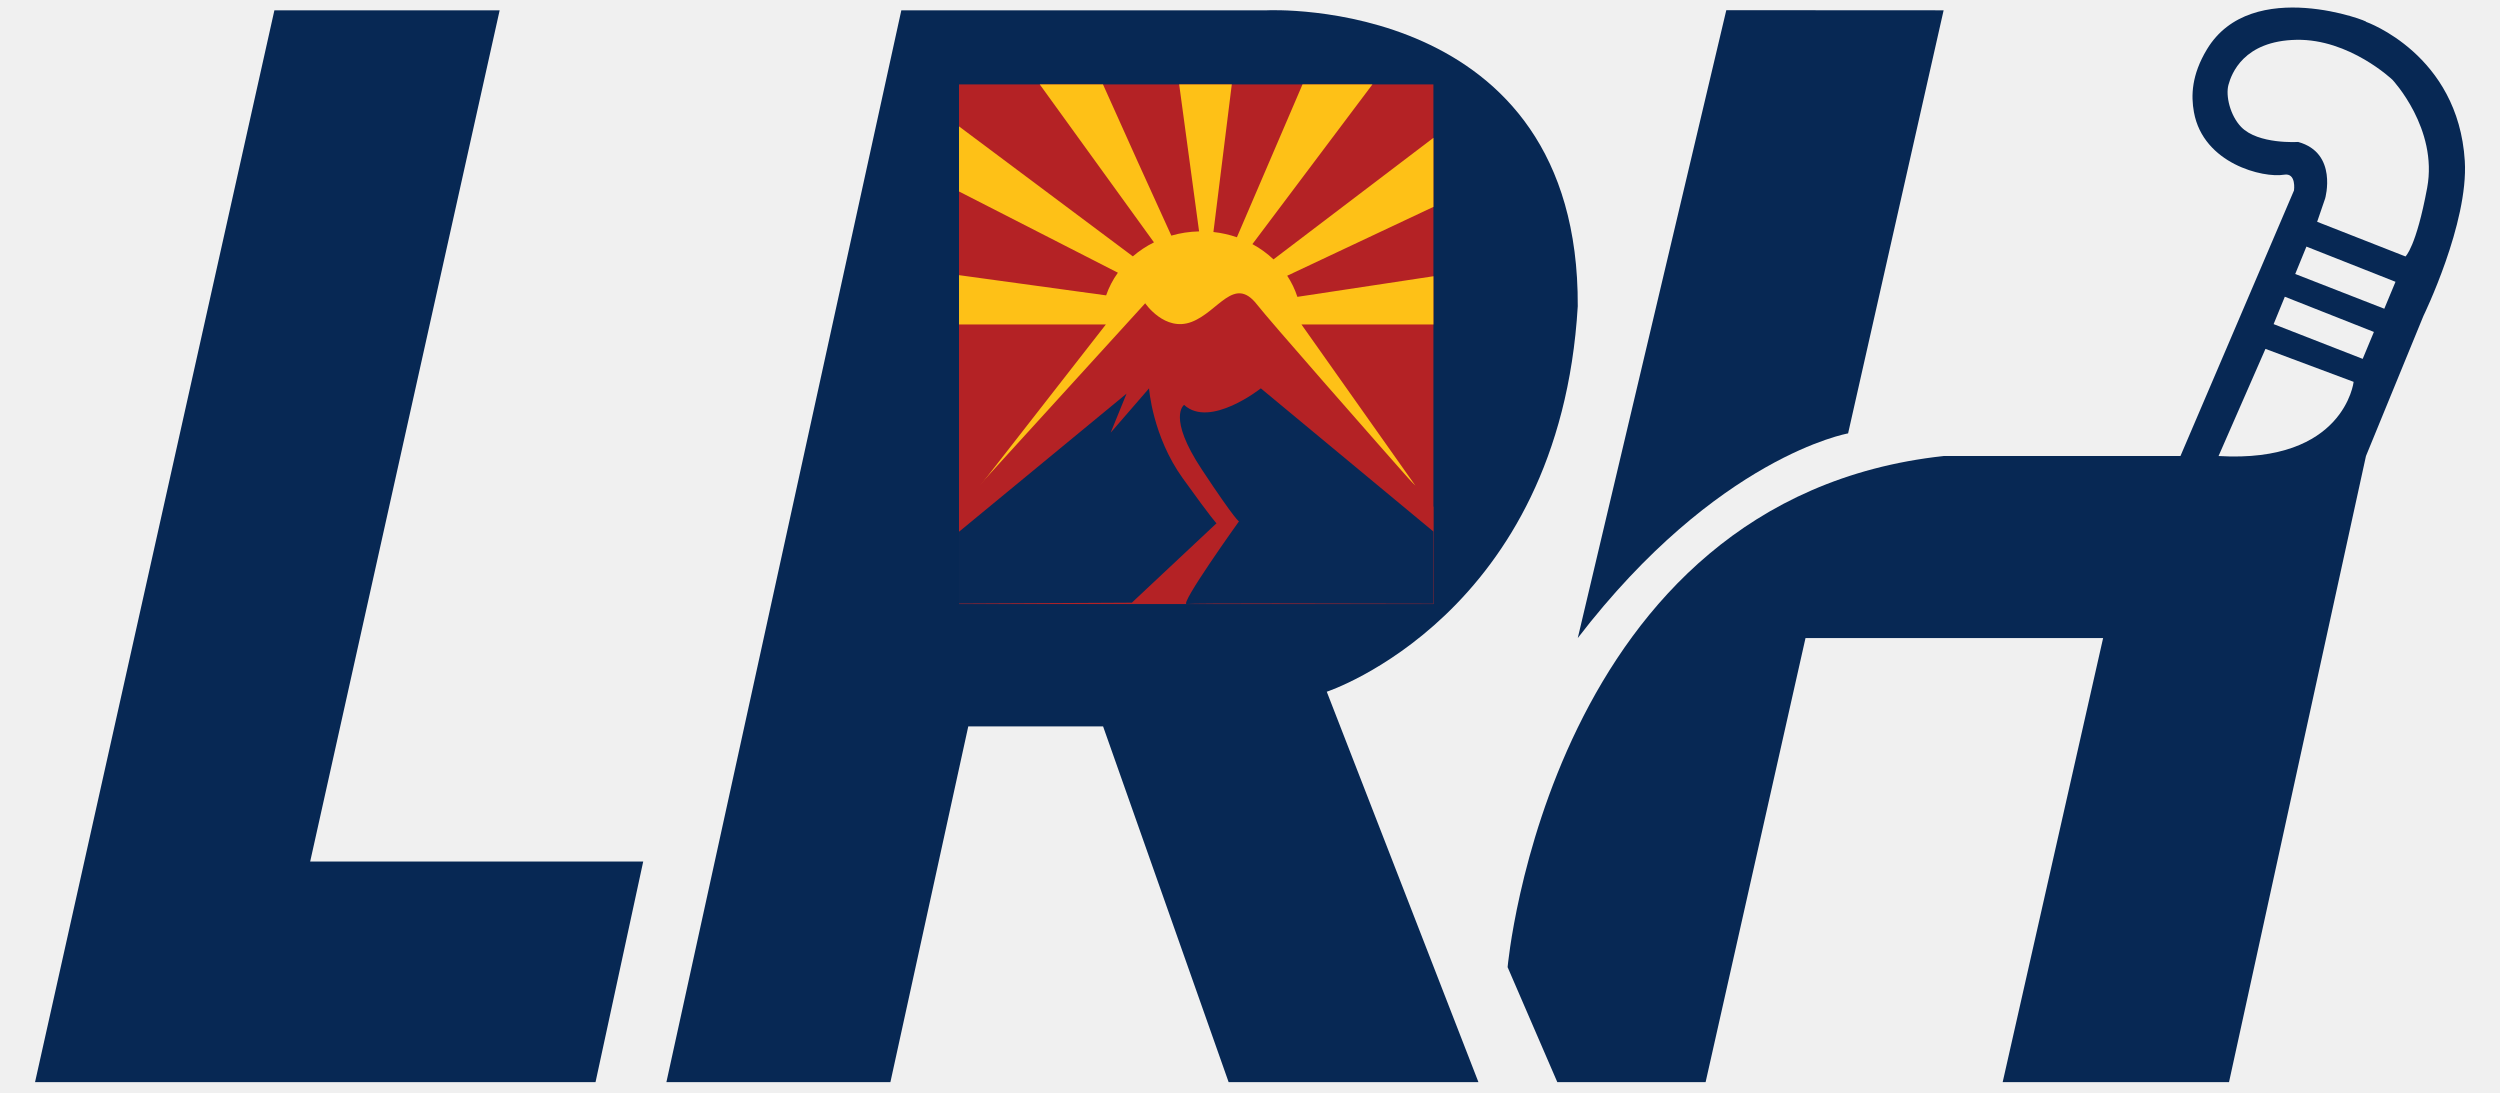
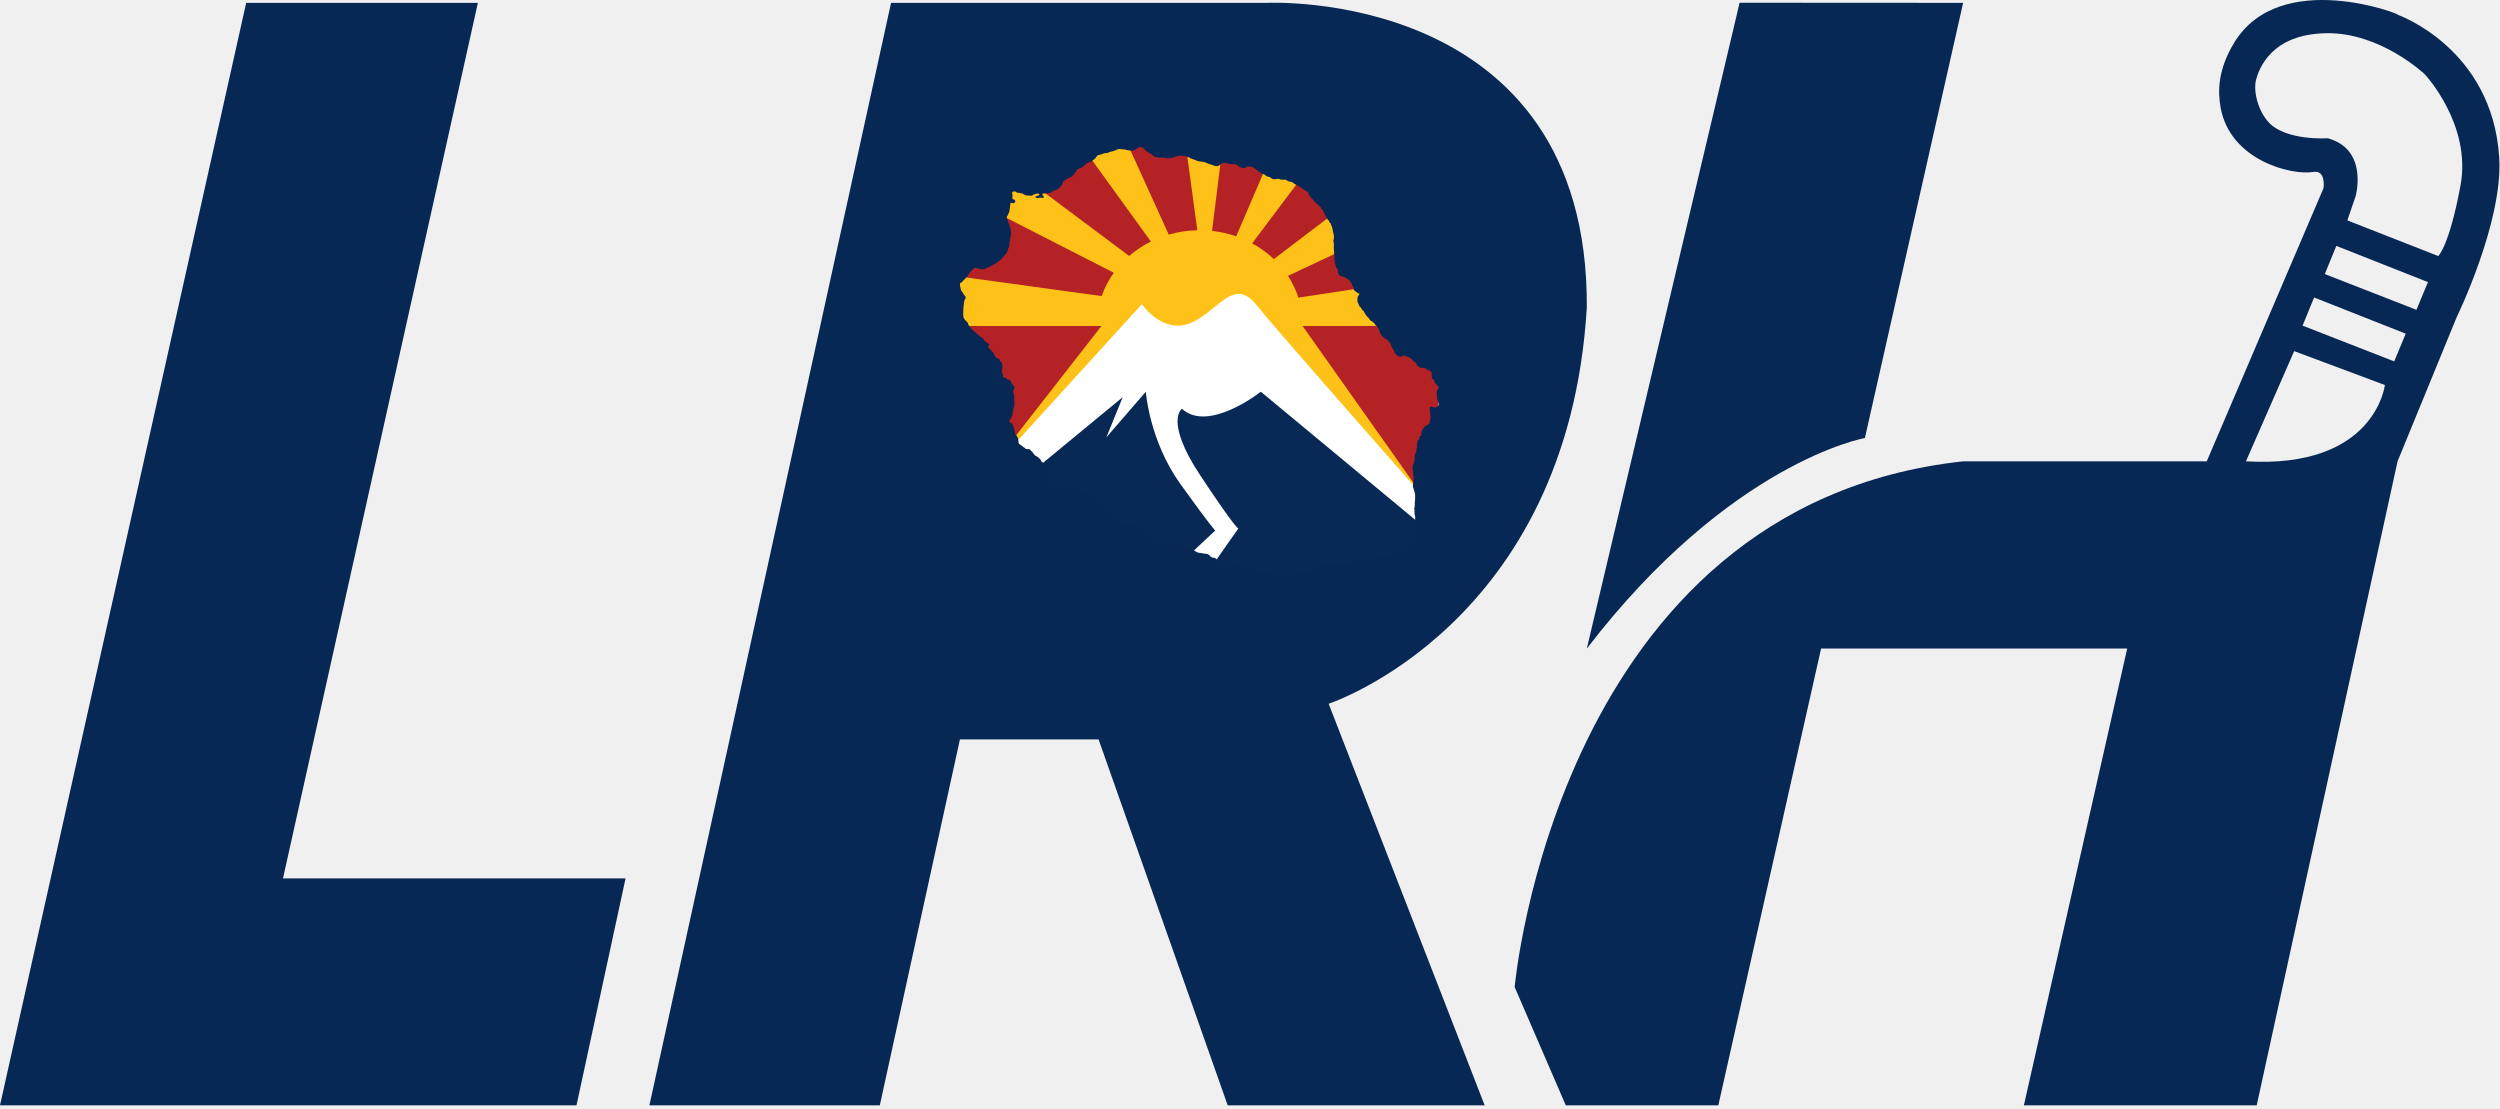
- <svg xmlns="http://www.w3.org/2000/svg" width="2380" height="1040" viewBox="810 1340 2380 1060" version="1.1" xml:space="preserve" style="fill-rule:evenodd;clip-rule:evenodd;stroke-linejoin:round;stroke-miterlimit:2;">
+ <svg xmlns="http://www.w3.org/2000/svg" width="100%" height="100%" viewBox="0 0 566 251" version="1.1" xml:space="preserve" style="fill-rule:evenodd;clip-rule:evenodd;stroke-linejoin:round;stroke-miterlimit:2;">
  <g id="LRH-Complet-logo">
-     <path id="L" d="M1053.362,1350l218.569,0l-183.851,825.95l323.154,0l-46.273,214.05l-543.845,0l232.246,-1040Z" style="fill:#072854;" />
+     <path id="L" d="M55.735,0.647l52.457,0l-44.124,198.228l77.557,0l-11.106,51.372l-130.523,0l55.739,-249.6Z" style="fill:#072854;" />
    <g id="R">
-       <path id="R1" d="M1661.685,1350l354.845,0c0,0 303.006,-14.862 301.498,287.128c-17.777,299.956 -243.541,374.057 -243.541,374.057l147.166,378.815l-242.392,0l-121.822,-345.2l-130.789,0l-75.575,345.2l-217.353,0l227.963,-1040Z" style="fill:#072854;" />
      <g id="Icone-Badge">
-         <rect x="1717.649" y="1421.905" width="460.318" height="504.209" style="fill:#b42225;" />
-         <path d="M1717.649,1654.844l0,-47.859l142.749,19.614c2.701,-7.858 6.567,-15.246 11.412,-21.994l-154.161,-78.817l0,-63.155l168.679,126.119c6.127,-5.3 13.008,-9.877 20.48,-13.583l-110.811,-153.265l61.362,0c20.373,45.805 48.307,107.261 66.301,146.712c8.532,-2.472 17.574,-3.893 26.943,-4.096l-19.324,-142.616l51.056,0l-17.826,143.216c7.926,0.863 15.561,2.602 22.784,5.107l63.655,-148.323l67.834,0l-116.44,154.958c7.534,4.09 14.413,9.086 20.455,14.824l155.171,-117.947l0,66.999l-141.867,66.808c4.184,6.356 7.521,13.23 9.869,20.491l131.999,-19.99l0,46.797l-128.034,0l110.553,156.4l-159.538,-156.4l-68.985,14.724l-196.127,144.671l124.301,-159.395l-142.489,0Z" style="fill:#fec117;" />
-         <path d="M1717.649,1832.654l180.66,-198.385c0,0 19.054,28.08 45.128,18.051c26.074,-10.028 41.117,-45.128 63.18,-17.048c13.233,16.843 102.235,118.113 171.35,196.469l0,94.357l-460.318,0l0,-93.444Z" style="fill:#b42225;" />
-         <path d="M1717.649,1855.958l162.569,-133.999l-15.404,37.868l37.226,-43.002c0,0 3.209,46.211 32.733,87.288c29.524,41.077 32.733,43.644 32.733,43.644l-82.153,77.019l-167.703,0.878l0,-69.695Z" style="fill:#082956;" />
-         <path d="M2177.968,1855.76l0,70.036c-94.318,-0.292 -234.253,-0.573 -239.344,0.302c-7.702,1.324 50.704,-80.268 50.704,-80.268c0,0 -1.925,1.284 -35.942,-50.062c-34.017,-51.346 -17.329,-62.899 -17.329,-62.899c25.031,23.106 74.452,-16.046 74.452,-16.046l167.459,138.937Z" style="fill:#082956;" />
+         <rect x="215.164" y="17.904" width="110.476" height="121.01" style="fill:#b42225;" />
+         <path d="M215.164,73.81l0,-11.486l34.26,4.707c0.648,-1.886 1.576,-3.659 2.739,-5.279l-36.999,-18.916l0,-15.157l40.483,30.269c1.47,-1.272 3.122,-2.37 4.915,-3.26l-26.595,-36.784l14.727,0c4.89,10.993 11.594,25.743 15.912,35.211c2.048,-0.593 4.218,-0.934 6.466,-0.983l-4.638,-34.228l12.253,0l-4.278,34.372c1.902,0.207 3.735,0.624 5.468,1.226l15.277,-35.598l16.28,0l-27.946,37.19c1.808,0.982 3.459,2.181 4.909,3.558l37.241,-28.307l0,16.08l-34.048,16.034c1.004,1.525 1.805,3.175 2.369,4.918l31.68,-4.798l0,11.231l-30.728,0l26.533,37.536l-38.289,-37.536l-16.556,3.534l-47.07,34.721l29.832,-38.255l-34.198,0Z" style="fill:#fec117;" />
+         <path d="M215.164,116.484l43.358,-47.612c0,0 4.573,6.739 10.831,4.332c6.258,-2.407 9.868,-10.831 15.163,-4.092c3.176,4.042 24.536,28.347 41.124,47.153l0,22.646l-110.476,0l0,-22.427Z" style="fill:#FFFFFF;" />
+         <path d="M215.164,122.077l39.017,-32.16l-3.697,9.088l8.934,-10.32c0,0 0.77,11.091 7.856,20.949c7.086,9.858 7.856,10.475 7.856,10.475l-19.717,18.485l-40.249,0.211l0,-16.727l-0,-0Z" style="fill:#082956;" />
+         <path d="M325.641,122.029l0,16.809c-22.636,-0.07 -56.221,-0.138 -57.443,0.072c-1.848,0.318 12.169,-19.264 12.169,-19.264c0,0 -0.462,0.308 -8.626,-12.015c-8.164,-12.323 -4.159,-15.096 -4.159,-15.096c6.007,5.545 17.868,-3.851 17.868,-3.851l40.19,33.345Z" style="fill:#082956;" />
      </g>
+       <path id="R1" d="M201.733,0.647l85.163,0c0,0 72.721,-3.567 72.36,68.911c-4.266,71.989 -58.45,89.774 -58.45,89.774l35.32,90.916l-58.174,0l-29.237,-82.848l-31.389,0l-18.138,82.848l-52.165,0l54.711,-249.6Zm55.986,32.757l0,0c-0.028,0.021 -0.175,0.129 -0.352,0.261l-0.124,0.054l-0.174,0.134l-0.314,0.174l-0.158,0.016c-0.478,0.138 -0.474,0.109 -0.961,-0.003c-0.065,-0.001 -0.444,-0.006 -0.795,-0.171c-0.435,-0.029 -0.432,-0.027 -0.47,-0.031c-0.155,-0.016 -0.138,-0.035 -0.302,-0.052l-0.799,-0.061c-0.231,0.104 -0.211,0.116 -0.461,0.179c-0.15,0.102 -0.138,0.098 -0.325,0.146c-0.545,0.215 -0.533,0.2 -1.104,0.323c-0.151,0.015 -0.14,0.012 -0.151,0.015c-0.118,0.03 -0.066,0.099 -0.176,0.127c-0.397,0.111 -0.38,0.125 -0.797,0.164l-0.161,-0.003c-0.47,0.178 -0.47,0.15 -0.943,0.32c-0.324,0.09 -0.308,0.096 -0.62,0.161c-0.144,0.169 -0.139,0.162 -0.29,0.318c-0.132,0.128 -0.078,0.156 -0.199,0.282c-0.083,0.086 -0.071,0.08 -0.149,0.168l-0.166,0.157c-0.039,0.022 -0.303,0.174 -0.463,0.324c-0.026,0.023 -0.175,0.153 -0.359,0.243l-0.447,0.084l-0.035,0.06c-0.196,0.094 -0.191,0.072 -0.418,0.13c-0.156,0.269 -0.185,0.225 -0.473,0.45c-0.324,0.322 -0.303,0.332 -0.661,0.619l-0.161,0.017c-0.054,0.017 -0.468,0.144 -0.646,0.267l-0.125,0.043c-0.13,0.161 -0.122,0.147 -0.13,0.161c-0.071,0.122 -0.026,0.133 -0.098,0.257l-0.079,0.045c-0.077,0.175 -0.072,0.16 -0.194,0.296c-0.203,0.264 -0.396,0.469 -0.432,0.508c-0.083,0.164 -0.078,0.15 -0.212,0.274c-0.18,0.194 -0.175,0.202 -0.436,0.229c-0.152,0.105 -0.134,0.115 -0.331,0.15c-0.412,0.308 -0.437,0.265 -0.472,0.292l-0.318,0.163l-0.174,0.13l-0.176,0.138c-0.106,0.131 -0.092,0.13 -0.238,0.216l-0.108,0.418c-0.022,0.099 -0.201,0.342 -0.221,0.37c-0.083,0.172 -0.082,0.156 -0.208,0.282l-0.161,0.156l-0.161,0.156c-0.17,0.166 -0.159,0.155 -0.329,0.3c-0.227,0.16 -0.901,0.25 -1.073,0.378c-0.027,0.022 -0.167,0.133 -0.336,0.279l-0.179,0.112l-0.451,0.077c-1.174,0.131 -1.175,0.11 -1.276,0.127c-0.21,0.036 -0.121,0.108 -0.142,0.304c0.202,0.21 0.22,0.199 0.288,0.485c0.097,0.413 -0.34,0.015 -0.94,0.144c-0.061,0.013 -0.632,0.136 -0.782,0.003c-0.41,-0.363 0.062,-0.322 0.579,-0.508c0.022,-0.008 0.226,-0.081 0.141,-0.251c-0.189,-0.376 -0.3,-0.147 -0.722,-0.147l-0.326,0.118c-0.077,0.042 -0.076,0.029 -0.28,0.064c-0.286,0.25 -0.287,0.272 -0.67,0.267l-0.936,-0.064c-0.697,-0.181 -0.646,-0.318 -0.695,-0.357l-0.126,-0.039c-0.075,-0.018 -0.626,-0.153 -0.932,-0.232l-0.315,0.017c-0.04,-0.024 -0.276,-0.168 -0.477,-0.331c-0.229,0.084 -0.224,0.078 -0.473,0.068c-0.282,0.228 -0.253,0.275 -0.129,0.607c0.057,0.401 0.039,0.392 -0.016,0.802c0.041,0.225 -0.02,0.27 0.135,0.321c0.377,0.123 0.448,0.085 0.542,0.48c-0.021,0.05 -0.225,0.544 -0.527,0.432c-0.324,-0.12 -0.387,-0.229 -0.594,0.051l-0.037,0.299c-0.042,0.562 -0.038,0.546 -0.134,1.113c-0.036,0.349 0.018,0.361 -0.166,0.649c-0.016,0.022 -0.014,0.023 -0.249,0.589c-0.195,0.334 -0.211,0.323 -0.216,0.356l-0.009,0.443c0.355,0.385 0.254,0.429 0.345,0.936c0.161,0.216 0.179,0.197 0.19,0.217l0.12,0.591c0.192,0.47 0.194,0.465 0.207,0.507c0.07,0.713 0.078,0.711 0.082,0.773l0.001,0.641l-0.087,0.616l-0.062,0.18l-0.062,0.464c-0.068,0.244 -0.049,0.236 -0.115,0.482l-0.088,0.938l-0.184,0.364c-0.047,0.13 -0.12,0.393 -0.13,0.428c-0.016,0.071 -0.114,0.493 -0.396,0.815c-0.234,0.256 -0.223,0.241 -0.465,0.486c-0.23,0.276 -0.138,0.348 -0.434,0.502l-0.042,0.131c-0.174,0.158 -0.161,0.147 -0.339,0.296c-0.135,0.12 -0.121,0.119 -0.291,0.194l-0.173,0.141c-0.039,0.024 -0.297,0.186 -0.477,0.314c-0.039,0.024 -0.297,0.186 -0.474,0.323l-0.141,0.035l-0.35,0.252c-0.104,0.06 -0.104,0.038 -0.291,0.058c-0.164,0.146 -0.157,0.141 -0.337,0.269c-0.106,0.056 -0.106,0.037 -0.296,0.058c-0.227,0.172 -0.247,0.12 -0.482,0.29c-0.332,0.073 -0.302,0.144 -0.654,0.156l-0.627,-0.1l-0.641,-0.083c-0.494,-0.317 -0.795,-0.017 -0.796,-0.016c-0.27,0.312 -0.363,0.355 -0.403,0.373l-0.032,0.142l-0.166,0.161c-0.027,0.023 -0.17,0.143 -0.322,0.3l-0.129,0.17c-0.028,0.088 -0.14,0.444 -0.661,0.948c-0.902,0.872 -0.858,0.897 -0.94,0.967l-0.176,0.146c-0.139,0.106 -0.139,0.088 -0.298,0.141c0.033,0.317 0.044,0.306 0.012,0.617c0.114,0.312 0.114,0.296 0.163,0.622c0.012,0.155 0.14,0.438 0.156,0.474c0.123,0.17 0.236,0.316 0.257,0.343c0.107,0.146 0.072,0.155 0.184,0.301c0.022,0.04 0.172,0.307 0.323,0.469c0.506,0.52 0.026,0.587 -0.137,1.292c-0.041,0.873 -0.154,0.855 -0.174,1.738l-0.012,0.472c-0.012,0.127 -0.109,1.174 0.14,1.587l0.046,0.127c0.144,0.171 0.135,0.161 0.283,0.339c0.118,0.125 0.113,0.117 0.188,0.275l0.131,0.036c0.154,0.163 0.147,0.152 0.277,0.344c0.07,0.325 0.013,0.347 0.235,0.58c0.146,0.178 0.138,0.168 0.275,0.353c0.024,0.038 0.186,0.296 0.344,0.435c0.378,0.204 0.317,0.317 0.473,0.479l0.168,0.152c0.174,0.065 0.166,0.061 0.292,0.191c0.159,0.155 0.297,0.279 0.323,0.302l0.172,0.144c0.171,0.066 0.164,0.06 0.3,0.185c0.131,0.121 0.124,0.117 0.181,0.278c0.193,0.036 0.179,0.036 0.319,0.151c0.183,0.063 0.174,0.06 0.309,0.202c0.08,0.356 0.708,0.876 0.783,0.939c0.176,0.06 0.167,0.06 0.315,0.158c0.473,0.232 0.283,0.358 0.175,0.53c-0.035,0.163 -0.034,0.147 -0.064,0.299c-0.051,0.256 0.081,0.206 0.224,0.42c0.445,0.195 0.324,0.322 0.629,0.642c0.157,0.075 0.145,0.07 0.256,0.217l0.081,0.282c0.113,0.173 0.225,0.323 0.246,0.35l0.055,0.118c0.176,0.214 0.189,0.192 0.299,0.463l0.437,0.086l0.042,0.069c0.167,0.072 0.156,0.069 0.258,0.217c0.066,0.137 0.024,0.135 0.086,0.265c0.007,0.015 0,0 0.119,0.175c0.178,0.054 0.169,0.053 0.275,0.19l0.084,0.449c0.091,0.247 0.101,0.234 0.103,0.491l-0.062,0.617l-0.074,0.492c0.001,0.018 -0.111,0.048 0.296,0.792l-0.098,0.455c0.148,0.066 0.138,0.055 0.262,0.157l0.448,0.071c0.177,0.114 0.319,0.234 0.345,0.257c0.032,0.012 -0.003,0.087 0.029,0.098c0.022,0.008 0.412,0.052 0.448,0.056c0.358,0.308 0.216,0.4 0.525,0.767c0.112,0.152 0.106,0.144 0.146,0.332c0.161,0.155 0.151,0.146 0.318,0.31l0.108,0.191c-0.003,0.064 -0.028,0.548 -0.176,0.784l-0.098,0.332c0.087,0.417 0.089,0.404 0.221,0.802c0.118,0.942 -0.08,0.949 0.092,1.879l0.008,0.332c-0.055,0.251 -0.056,0.233 -0.156,0.474c-0.022,0.074 0.004,0.062 -0.183,0.946l-0.112,0.647c-0.056,0.414 -0.146,0.372 -0.282,0.771c-0.136,0.298 -0.151,0.274 -0.381,0.506c-0.079,0.443 -0.082,0.491 0.293,0.741l0.303,0.186l0.049,0.131c0.105,0.254 0.108,0.236 0.178,0.471l0.114,0.187c0.016,0.084 -0.006,0.072 0.01,0.159c0.005,0.027 0.006,0.024 0.078,0.331l0.145,0.484l0.11,0.439l0.006,0.15c0.147,0.164 0.139,0.156 0.282,0.322c0.123,0.138 0.119,0.13 0.192,0.297c0.167,0.318 0.135,0.315 0.194,0.674c0.065,0.393 0.061,0.378 0.117,0.766c0.072,0.09 0.021,0.126 0.132,0.163c0.084,0.028 0.266,0.17 0.288,0.187c0.185,0.14 0.177,0.134 0.349,0.278l0.168,0.131l0.301,0.19c0.168,0.142 0.305,0.257 0.332,0.279l0.437,0.105l0.32,-0.044c0.337,0.116 0.262,0.194 0.49,0.456l0.29,0.19c0.056,0.088 0.041,0.084 0.089,0.277c0.39,0.192 0.247,0.336 0.573,0.623l0.15,0.021l0.306,0.182l0.174,0.133c0.311,0.242 0.296,0.235 0.546,0.523c0.092,0.323 0.043,0.368 0.354,0.521c0.172,0.124 0.311,0.246 0.336,0.268c0.04,0.034 0.284,0.237 0.519,0.403c0.254,0.075 0.265,0.071 0.35,0.332c0.156,0.177 0.064,0.257 0.277,0.343c0.055,0.022 0.092,0.168 0.096,0.184l0.083,0.463c-0.047,0.472 0.083,0.446 0.185,0.916c0.216,0.263 0.194,0.304 -0.003,0.57c-0.128,0.16 -0.226,0.14 -0.166,0.862c0.076,0.089 0.025,0.127 0.138,0.162c0.042,0.013 0.023,0.034 0.435,0.349c0.192,0.137 0.179,0.127 0.342,0.289l0.301,0.163c0.334,0.04 0.322,0.029 0.638,0.125l0.156,0.014l0.638,0.149l0.309,0.031c0.496,0.047 0.48,0.048 0.957,0.139c0.646,0.06 0.645,-0.035 1.272,0.146c0.256,0.053 0.238,0.057 0.475,0.155l0.153,0.015l0.481,0.145l0.15,0.019l0.605,0.095l0.328,0.128l0.03,0.082c0.413,0.046 0.389,0.079 0.782,0.182l0.474,0.165l0.174,0.127c0.308,0.021 0.302,0.015 0.588,0.111c0.291,0.143 0.277,0.138 0.529,0.348c0.214,0.039 0.211,0.028 0.286,0.067c0.179,0.12 0.445,0.276 0.485,0.299l0.173,0.135l0.323,0.149c0.035,0.033 0.357,0.337 0.342,0.491c-0.003,0.027 -0.013,0.123 0.158,0.303c0.262,0.124 0.221,0.162 0.406,0.374l0.167,0.154l0.175,0.138l0.168,0.151l0.149,0.169l0.183,0.293l0.279,0.194c0.036,0.044 -0.023,0.063 0.344,0.619l0.02,0.312c0.176,0.312 0.256,0.259 0.337,0.602c0.163,0.159 0.154,0.15 0.306,0.318l0.274,0.194l0.172,0.141c0.16,0.159 0.299,0.284 0.326,0.308c0.173,0.061 0.158,0.059 0.303,0.17c0.296,0.219 0.33,0.135 0.618,0.342c0.249,0.149 0.261,0.099 0.498,0.257c0.25,0.049 0.21,0.139 0.466,0.181l0.79,0.148l0.31,0.03c0.257,0.03 0.254,-0.002 0.49,0.118l0.467,0.159c0.702,-0.064 0.69,-0.058 1.407,-0.051l0.183,0.085c0.173,0.145 0.164,0.138 0.332,0.286c0.233,0.053 0.173,0.144 0.397,0.233c0.002,0.243 -0.006,0.227 -0.068,0.452l0.001,0.287c0.176,0.048 0.17,0.043 0.296,0.171c0.116,0.148 0.113,0.135 0.17,0.321c0.113,0.183 0.253,0.315 0.278,0.339c0.368,0.259 0.345,0.291 0.785,0.371c0.071,0.017 0.519,0.122 0.834,0.359c0.306,0.075 0.293,0.089 0.606,0.114l0.462,-0.003c0.06,0.033 0.129,0.047 0.189,0.08c0.016,0.009 0.108,0.059 0.145,0.177c0.033,0.105 0.07,0.06 0.157,0.134c0.393,-0.37 0.639,-0.487 0.731,0.036c0.01,0.057 0.034,0.192 0.393,0.61l0.143,0.173l0.023,0.145c0.176,0.017 0.159,0.004 0.59,-0.039l0.03,-0.072c0.074,-0.011 0.075,0.025 0.932,-0.072l0.318,-0.052c0.713,0.167 0.712,0.088 1.433,0.248c0.029,0.023 0.132,0.314 1.078,0.54c0.017,0.004 0.34,0.199 0.37,0.217c0.178,0.152 0.166,0.14 0.322,0.299c0.265,0.013 0.26,0.014 0.479,0.155l0.434,0.121c0.071,0.016 0.459,0.101 0.82,0.384l0.312,0.162c0.307,0.081 0.298,0.062 0.612,0.093l0.332,0.056l0.458,0.089c0.51,0.098 0.55,-0.073 0.991,0.216c0.403,0.214 0.332,0.311 0.487,0.465l0.13,0.042c0.32,0.272 0.348,0.179 0.765,0.217l0.18,0.106c0.339,0.257 0.407,0.211 0.507,0.637c-0.683,1.016 0.294,0.58 0.342,0.558c-0.044,-0.324 -0.063,-0.326 -0.048,-0.35c0.049,-0.073 0.088,-0.001 0.134,-0.07l0.329,-0.123c0.258,0.017 0.246,0.021 0.48,0.104c0.844,0.02 0.894,-0.155 1.61,0.304c0.066,0.013 0.229,0.046 0.763,0.341l0.477,-0.059c0.061,-0.007 0.694,-0.076 0.758,-0.12c0.153,-0.106 0.126,-0.141 0.311,-0.174c0.218,-0.154 0.198,-0.173 0.219,-0.183l0.599,-0.1c0.563,-0.277 0.631,0.096 0.687,0.162c0.229,0.244 0.224,0.228 0.448,0.491c0.2,0.155 0.197,0.137 0.444,0.213l0.04,0.067c0.457,0.125 0.43,0.186 0.9,0.282c0.17,0.108 0.158,0.098 0.17,0.108c0.053,0.046 0.002,0.066 0.054,0.111c0.019,0.041 0.152,0.324 0.31,0.468l0.171,0.154c0.148,0.143 0.134,0.135 0.148,0.143c0.127,0.077 0.142,0.024 0.264,0.099l0.034,0.084c0.18,0.049 0.172,0.043 0.326,0.148l0.134,0.042c0.462,0.305 0.902,0.124 0.936,0.119c1.177,-0.302 1.223,-0.201 1.266,-0.295c0.061,-0.132 0.466,-0.382 0.51,-0.409l0.455,-0.075c0.976,-0.007 0.966,-0.012 1.91,-0.009l0.606,0.103c0.185,0.082 0.342,0.195 0.369,0.215c0.237,0.282 0.085,0.347 0.294,0.662c0.025,0.022 0.164,0.145 0.332,0.254c0.047,-0.002 0.303,-0.012 0.589,0.02c0.078,-0.213 0.077,-0.212 0.283,-0.33l0.179,-0.149c0.152,-0.114 0.14,-0.134 0.339,-0.142c0.166,-0.144 0.158,-0.138 0.335,-0.278c0.189,-0.047 0.228,0.005 0.302,-0.184c0.061,-0.156 0.888,-0.17 0.967,-0.172l0.475,0.151c0.544,-0.034 0.534,0.011 1.078,-0.018c0.162,-0.146 0.155,-0.139 0.327,-0.283l0.173,-0.136c0.158,-0.174 0.146,-0.162 0.324,-0.307c0.246,-0.182 0.232,-0.194 0.277,-0.494c0.027,-0.18 0.064,-0.143 0.217,-0.254l0.453,-0.052c0.486,-0.021 0.475,-0.03 0.956,-0.025l0.473,0.149l1.585,-0.003l0.455,0.087c0.318,0.115 0.318,0.054 0.665,0.023c0.651,-0.031 0.651,0.03 1.259,-0.198l0.468,0.024c0.45,-0.06 0.428,-0.094 0.818,-0.32c0.204,-0.091 0.201,-0.075 0.422,-0.112c0.166,-0.145 0.157,-0.138 0.34,-0.273c0.378,-0.039 0.484,-0.211 0.512,-0.225l0.446,-0.076c0.161,-0.047 0.624,-0.183 2.076,-0.251l0.617,-0.076c0.787,-0.179 1.133,-0.19 1.233,-0.193c0.054,-0.169 0.05,-0.158 0.148,-0.299l0.045,-0.132c0.123,-0.132 0.108,-0.13 0.28,-0.217c0.163,-0.097 0.16,-0.088 0.356,-0.111l0.481,0.124c0.087,0.003 0.805,0.029 1.079,0.111c0.335,0.097 0.319,0.097 0.661,0.154l0.463,-0.097c0.185,-0.071 0.169,-0.07 0.185,-0.071c0.065,-0.006 0.046,0.052 0.117,0.045c0.166,-0.138 0.159,-0.133 0.332,-0.266c0.215,-0.152 0.214,-0.133 0.476,-0.184c0.052,-0.018 0.458,-0.156 0.617,-0.308c0.333,-0.311 0.284,-0.35 0.65,-0.614c0.026,-0.024 0.165,-0.151 0.325,-0.308l0.154,-0.163c0.309,-0.2 0.353,-0.095 0.637,-0.314l0.159,-0.157c0.133,-0.124 0.126,-0.119 0.3,-0.189l0.04,-0.074c0.351,-0.108 0.331,-0.129 0.58,-0.394c0.029,-0.03 0.092,-0.004 0.121,-0.034c0.24,-0.251 0.039,-0.376 0.52,-0.914c0.111,-0.189 0.058,-0.227 0.292,-0.335c0.106,-0.285 0.139,-0.249 0.335,-0.463c0.142,-0.173 0.13,-0.159 0.28,-0.329l0.141,-0.726c0.081,-0.254 0.079,-0.24 0.102,-0.506c-0.016,-0.031 -0.012,-0.03 -0.07,-0.289c-0.021,-0.04 -0.162,-0.314 -0.28,-0.49c-0.09,-0.489 -0.162,-0.463 -0.181,-0.957c-0.04,-0.331 -0.045,-0.317 0.005,-0.642c-0.161,-0.393 -0.155,-0.866 -0.154,-0.942c-0.054,-0.327 -0.049,-0.313 -0.015,-0.634c-0.086,-0.259 -0.138,-0.268 0.005,-0.496c0.111,-0.702 0,-0.701 0.077,-1.401c0.004,-0.038 0.203,-1.517 -0.082,-2.217l-0.153,-0.473c-0.028,-0.258 -0.11,-0.227 -0.15,-0.484c-0.074,-0.405 -0.108,-0.397 -0.013,-0.803c0.009,-0.398 0.004,-0.391 0.018,-0.473l0.105,-0.616l0.042,-0.323c-0.134,-0.394 -0.107,-0.386 -0.15,-0.798l-0.014,-0.469l-0.15,-0.637c-0.016,-0.102 -0.008,-0.097 -0,-0.488l0.091,-0.455l0.082,-0.185c0.132,-0.175 0.235,-0.557 0.249,-0.607c0.071,-1.044 0.088,-1.034 0.092,-1.124l0.011,-0.473l0.116,-0.184c0.272,-0.314 0.173,-0.349 0.242,-0.757l0.019,-0.152c0.199,-0.78 0.07,-0.781 0.148,-1.59c0.017,-0.053 0.146,-0.47 0.231,-0.659c0.121,-0.143 0.111,-0.136 0.284,-0.187c-0.077,-0.743 0.219,-0.66 0.332,-0.784c0.285,-0.315 -0.175,-0.752 0.638,-1.735l0.196,-0.293l0.165,-0.146c0.112,-0.06 0.102,-0.038 0.289,-0.064c0.042,-0.031 0.313,-0.226 0.503,-0.418c0.108,-0.13 0.099,-0.129 0.254,-0.195c-0.022,-0.25 -0.024,-0.248 -0.023,-0.27c0.004,-0.098 0.037,-0.081 0.041,-0.178c0.065,-0.318 0.048,-0.306 0.111,-0.62l0.042,-0.329c-0.064,-0.645 -0.03,-0.653 -0.124,-0.786c-0.004,-0.101 -0.034,-0.957 -0.077,-1.262c0.184,-0.51 0.351,-0.256 0.875,-0.104c0.216,-0.013 0.208,0.007 0.465,0.05l0.15,-0.148c0.057,-0.055 0.076,0.019 0.134,-0.029c0.096,-0.078 0.09,-0.072 0.18,-0.144c0.185,-0.148 0.251,-0.392 0.261,-0.431l-0.16,-0.498l-0.132,-0.581c-0.111,-0.163 -0.098,-0.155 -0.141,-0.346c0.002,-0.05 0.012,-0.312 -0.014,-0.632c-0.028,-0.244 -0.009,-0.235 -0.04,-0.485l0.086,-0.628l0.139,-0.172c0.143,-0.185 0.133,-0.285 0.131,-0.312c-0.029,-0.299 -0.044,-0.293 -0.041,-0.318c0.046,-0.406 -0.655,-0.399 -0.82,-1.11l-0.097,-0.418c-0.16,-0.064 -0.153,-0.058 -0.284,-0.173c-0.354,-0.41 -0.186,-0.466 -0.23,-0.996c-0.05,-0.419 0.054,-0.451 -0.219,-0.776c-0.824,-0.362 -1.054,-0.539 -1.136,-0.601c-0.347,-0.258 -0.4,-0.069 -1.365,-0.269c-0.172,-0.114 -0.16,-0.104 -0.172,-0.114c-0.045,-0.038 0.002,-0.057 -0.04,-0.093c-0.18,-0.058 -0.171,-0.06 -0.317,-0.174l-0.124,-0.181l-0.18,-0.464c-0.169,-0.14 -0.435,-0.292 -0.474,-0.314c-0.235,-0.191 -0.275,-0.154 -0.38,-0.446c-0.198,-0.192 -0.217,-0.152 -0.423,-0.331l-0.31,-0.167l-0.168,-0.124l-0.151,-0.018c-0.33,-0.145 -0.356,-0.067 -0.642,-0.301c-0.776,0.028 -0.793,0.582 -1.433,0.161c-0.185,-0.042 -0.167,-0.051 -0.318,-0.184c-0.162,-0.164 -0.154,-0.156 -0.311,-0.321c-0.145,-0.155 -0.145,-0.153 -0.157,-0.167c-0.285,-0.333 -0.099,-0.423 -0.345,-0.779c-0.342,-0.494 -0.35,-0.479 -0.374,-0.525c-0.089,-0.202 -0.064,-0.197 -0.107,-0.427c-0.214,-0.283 -0.148,-0.309 -0.309,-0.633c-0.023,-0.026 -0.145,-0.162 -0.291,-0.323l-0.157,-0.155c-0.25,-0.218 -0.235,-0.219 -0.484,-0.445c-0.254,-0.04 -0.249,-0.04 -0.456,-0.205l-0.146,-0.171l-0.161,-0.157c-0.173,-0.158 -0.166,-0.151 -0.326,-0.309l-0.036,-0.139c-0.23,-0.286 -0.164,-0.312 -0.309,-0.645l-0.024,-0.148l-0.142,-0.323l-0.15,-0.309c-0.283,-0.353 -0.232,-0.389 -0.597,-0.664l-0.189,-0.292l-0.147,-0.166c-0.024,-0.025 -0.155,-0.159 -0.317,-0.306l-0.308,-0.174c-0.283,-0.204 -0.276,-0.192 -0.483,-0.474l-0.032,-0.137c-0.024,-0.024 -0.155,-0.155 -0.308,-0.301c-0.394,-0.349 -0.318,-0.399 -0.638,-0.816c-0.105,-0.153 -0.103,-0.144 -0.154,-0.319c-0.116,-0.13 -0.045,-0.16 -0.18,-0.293c-0.165,-0.07 -0.156,-0.068 -0.278,-0.187c-0.142,-0.175 -0.186,-0.414 -0.194,-0.453c-0.264,-0.109 -0.228,-0.144 -0.41,-0.364c-0.153,-0.246 -0.222,-0.543 -0.234,-0.593c-0.123,-0.172 -0.12,-0.159 -0.208,-0.361c-0.036,-0.54 -0.056,-0.527 0.022,-1.075c0.303,-0.654 0.381,-0.601 0.403,-0.659c0.087,-0.225 -0.052,-0.156 -0.132,-0.181c-0.27,-0.085 -0.782,-0.507 -0.844,-0.558c-0.249,-0.222 -0.244,-0.216 -0.249,-0.224c-0.089,-0.292 -0.063,-0.285 -0.098,-0.592c-0.051,-0.068 -0.434,-0.576 -0.466,-0.959c-0.142,-0.168 -0.136,-0.16 -0.267,-0.336l-0.178,-0.299c-0.323,-0.344 -0.349,-0.295 -0.766,-0.505c-0.187,-0.126 -0.174,-0.116 -0.343,-0.261c-0.328,-0.052 -0.306,-0.071 -0.616,-0.164c-0.067,-0.003 -0.581,-0.026 -0.695,-0.48c-0.014,-0.021 -0.058,0.018 -0.19,-0.364c-0.052,-0.568 0.146,-0.69 -0.341,-0.993l-0.084,-0.24c-0.19,-0.627 -0.192,-0.624 -0.2,-0.67l-0.09,-0.457c-0.063,-0.302 -0.063,-0.3 -0.068,-0.327c-0.016,-0.089 0.005,-0.076 -0.011,-0.162c-0.041,-0.636 -0.092,-1.882 -0.099,-2.046l-0.062,-0.645c-0.001,-0.8 0.096,-0.801 -0.09,-1.578l0.006,-0.163c0.05,-0.325 0.057,-0.309 0.137,-0.637l-0.038,-0.49l-0.096,-0.45l-0.075,-0.334l-0.143,-0.64l-0.017,-0.152c-0.1,-0.648 -0.249,-0.593 -0.427,-1.215l-0.102,-0.044l-0.198,-0.29l-0.026,-0.148c-0.154,-0.156 -0.144,-0.145 -0.297,-0.319c-0.357,-0.437 -0.345,-0.576 -0.34,-0.633c0.013,-0.149 -0.066,-0.097 -0.12,-0.175l-0.17,-0.31c-0.156,-0.215 -0.151,-0.212 -0.183,-0.475c-0.235,-0.235 -0.255,-0.23 -0.306,-0.618c-0.289,-0.096 -0.421,-0.208 -0.475,-0.638c-0.273,-0.1 -0.228,-0.144 -0.421,-0.355l-0.168,-0.147c-0.354,-0.296 -0.347,-0.282 -0.666,-0.607c-0.437,-0.446 -0.383,-0.48 -0.808,-0.942c-0.254,-0.122 -0.216,-0.156 -0.405,-0.372c-0.012,-0.038 -0.084,-0.27 -0.22,-0.44c-0.096,-0.148 -0.093,-0.136 -0.153,-0.316c-0.032,-0.039 0.012,-0.11 -0.02,-0.149c-0.104,-0.128 -0.149,-0.055 -0.264,-0.186c-0.171,-0.131 -0.443,-0.282 -0.482,-0.304c-0.326,-0.231 -0.331,-0.198 -0.645,-0.454c-0.175,-0.067 -0.162,-0.064 -0.308,-0.18c-0.17,-0.137 -0.156,-0.127 -0.17,-0.137c-0.059,-0.042 -0.067,-0.002 -0.129,-0.045c-0.176,-0.128 -0.446,-0.277 -0.486,-0.299c-0.298,-0.2 -0.325,-0.125 -0.625,-0.332c-0.18,-0.144 -0.17,-0.136 -0.344,-0.277c-0.118,-0.088 -0.114,-0.067 -0.267,-0.092l-0.187,-0.083l-0.453,-0.071l-0.187,-0.09c-0.176,-0.116 -0.444,-0.266 -0.484,-0.288c-0.279,-0.04 -0.278,-0.03 -0.3,-0.039l-0.632,0.011l-0.314,-0.029c-0.177,-0.125 -0.161,-0.117 -0.177,-0.125c-0.072,-0.037 -0.074,0.008 -0.143,-0.027l-0.475,0.017c-0.881,0.12 -0.925,0.122 -1.616,-0.441c-0.233,-0.029 -0.232,-0.021 -0.287,-0.047l-0.294,-0.06l-0.174,-0.111c-0.027,-0.023 -0.169,-0.144 -0.34,-0.285c-0.369,-0.235 -0.407,-0.122 -0.786,-0.324c-0.702,-0.507 -0.715,-0.458 -0.772,-0.504l-0.165,-0.15c-0.179,-0.145 -0.17,-0.138 -0.339,-0.29c-0.169,-0.133 -0.155,-0.124 -0.169,-0.133c-0.065,-0.042 -0.072,-0 -0.134,-0.041c-0.184,-0.13 -0.176,-0.124 -0.345,-0.262c-0.239,-0.045 -0.225,-0.033 -0.285,-0.066l-0.323,-0.123c-0.311,0.042 -0.295,0.061 -0.619,0.017c-0.192,-0.026 -0.142,0.114 -0.157,0.132c-0.12,0.138 -0.295,0.166 -0.324,0.17c-0.935,0.146 -1.366,-0.236 -1.456,-0.315l-0.297,-0.187c-0.582,-0.5 -0.663,-0.288 -1.424,-0.31l-0.457,-0.07l-0.029,-0.057l-0.449,-0.102l-0.158,-0.02c-0.395,-0.108 -0.385,-0.12 -0.794,-0.057c-0.04,0.023 -0.305,0.175 -0.476,0.314c-0.14,0.113 -0.125,0.112 -0.304,0.185c-0.185,0.128 -0.173,0.119 -0.356,0.234c-0.235,0.02 -0.222,0.022 -0.452,0c-0.307,-0.091 -0.305,-0.091 -0.332,-0.098c-0.15,-0.042 -0.14,-0.02 -0.298,-0.065c-0.465,-0.218 -0.871,-0.321 -0.949,-0.341c-0.053,-0.016 -0.537,-0.161 -0.645,-0.261c-0.134,-0.124 -0.159,-0.055 -0.327,-0.126l-0.453,-0.096c-0.606,-0.061 -0.602,-0.064 -0.654,-0.066l-0.459,-0.087c-1.434,-0.611 -1.475,-0.514 -1.581,-0.598c-0.365,-0.291 -0.396,-0.218 -0.824,-0.409l-0.614,-0.108c-0.484,-0.072 -0.474,-0.068 -0.957,-0.152l-0.468,0.08l-0.04,0.066l-0.591,0.105c-0.182,0.047 -0.133,0.138 -0.317,0.163c-0.418,0.057 -0.39,0.125 -0.794,0.163c-0.396,0.088 -0.388,0.068 -0.785,0.071l-0.152,-0.026c-0.796,-0.2 -0.791,-0.129 -1.601,-0.146c-0.448,-0.075 -0.447,-0.061 -0.485,-0.069l-0.45,-0.085c-0.183,-0.09 -0.333,-0.203 -0.36,-0.224l-0.287,-0.2c-0.124,-0.108 -0.122,-0.091 -0.198,-0.252c-0.263,-0.03 -0.264,-0.013 -0.477,-0.158c-0.026,-0.025 -0.185,-0.176 -0.339,-0.306c-0.189,-0.16 -0.231,-0.06 -0.429,-0.216l-0.152,-0.166c-0.024,-0.027 -0.148,-0.168 -0.303,-0.332c-0.132,-0.107 -0.087,-0.138 -0.216,-0.239l-0.584,-0.134c-0.254,-0.025 -0.263,-0.056 -0.459,0.103l0.002,0.001Z" style="fill:#072854;" />
    </g>
    <g id="H">
-       <path id="Haut-H" d="M2318.033,1959.114l144.122,-609.233l210.869,0.119l-92.684,410.527c0,0 -126.809,22.229 -262.307,198.587Z" style="fill:#072854;" />
-       <path id="Bas-H" d="M3082.831,1782.487l-132.879,607.513l-219.629,0l97.467,-430.886l-288.771,0l-96.943,430.886l-143.892,0l-48.226,-111.569c0,0 40.392,-454.315 423.066,-495.944l229.8,0l110.17,-257.698c0,0 2.525,-17.364 -9.623,-15.278c-20.132,3.457 -78.333,-10.557 -87.456,-60.642c-2.94,-16.138 -2.309,-36.181 12.556,-60.904c43.456,-72.274 160.337,-25.998 154.361,-26.809c0,0 89.552,31.381 95.895,135.022c3.7,60.457 -40.129,150.324 -40.129,150.324l-55.765,135.985Zm-143.034,0c122.1,7.261 131.067,-71.977 131.067,-71.977l-85.562,-31.986l-45.505,103.963Zm139.863,-94.267l10.869,-26.138l-86.436,-34.161l-10.869,26.576l86.436,33.723Zm20.962,-48.653l10.869,-26.138l-86.436,-34.161l-10.869,26.576l86.436,33.723Zm20.561,-50.718c0,0 10.352,-9.072 21.027,-66.587c10.675,-57.515 -33.643,-104.811 -33.643,-104.811c0,0 -41.73,-39.789 -93.165,-38.819c-51.435,0.97 -63.08,32.996 -65.992,43.671c-2.911,10.675 1.665,29.825 12.293,40.869c16.498,17.145 55.317,14.557 55.317,14.557c38.819,10.675 26.203,54.831 26.203,54.831l-7.764,22.644l85.725,33.643Z" style="fill:#072854;" />
+       <path id="Haut-H" d="M359.256,146.834l34.589,-146.216l50.609,0.029l-22.244,98.526c0,0 -30.434,5.335 -62.954,47.661Z" style="fill:#072854;" />
+       <path id="Bas-H" d="M542.808,104.444l-31.891,145.803l-52.711,0l23.392,-103.413l-69.305,0l-23.266,103.413l-34.534,0l-11.574,-26.777c0,0 9.694,-109.036 101.536,-119.027l55.152,0l26.441,-61.848c0,0 0.606,-4.167 -2.31,-3.667c-4.832,0.83 -18.8,-2.534 -20.989,-14.554c-0.706,-3.873 -0.554,-8.683 3.013,-14.617c10.429,-17.346 38.481,-6.24 37.047,-6.434c0,0 21.492,7.531 23.015,32.405c0.888,14.51 -9.631,36.078 -9.631,36.078l-13.384,32.636l-0,0Zm-34.328,0c29.304,1.743 31.456,-17.274 31.456,-17.274l-20.535,-7.677l-10.921,24.951Zm33.567,-22.624l2.609,-6.273l-20.745,-8.199l-2.609,6.378l20.745,8.094Zm5.031,-11.677l2.609,-6.273l-20.745,-8.199l-2.609,6.378l20.745,8.094Zm4.935,-12.172c0,0 2.484,-2.177 5.046,-15.981c2.562,-13.804 -8.074,-25.155 -8.074,-25.155c0,0 -10.015,-9.549 -22.36,-9.317c-12.344,0.233 -15.139,7.919 -15.838,10.481c-0.699,2.562 0.4,7.158 2.95,9.809c3.96,4.115 13.276,3.494 13.276,3.494c9.317,2.562 6.289,13.159 6.289,13.159l-1.863,5.435l20.574,8.074l-0,0Z" style="fill:#072854;" />
    </g>
  </g>
</svg>
